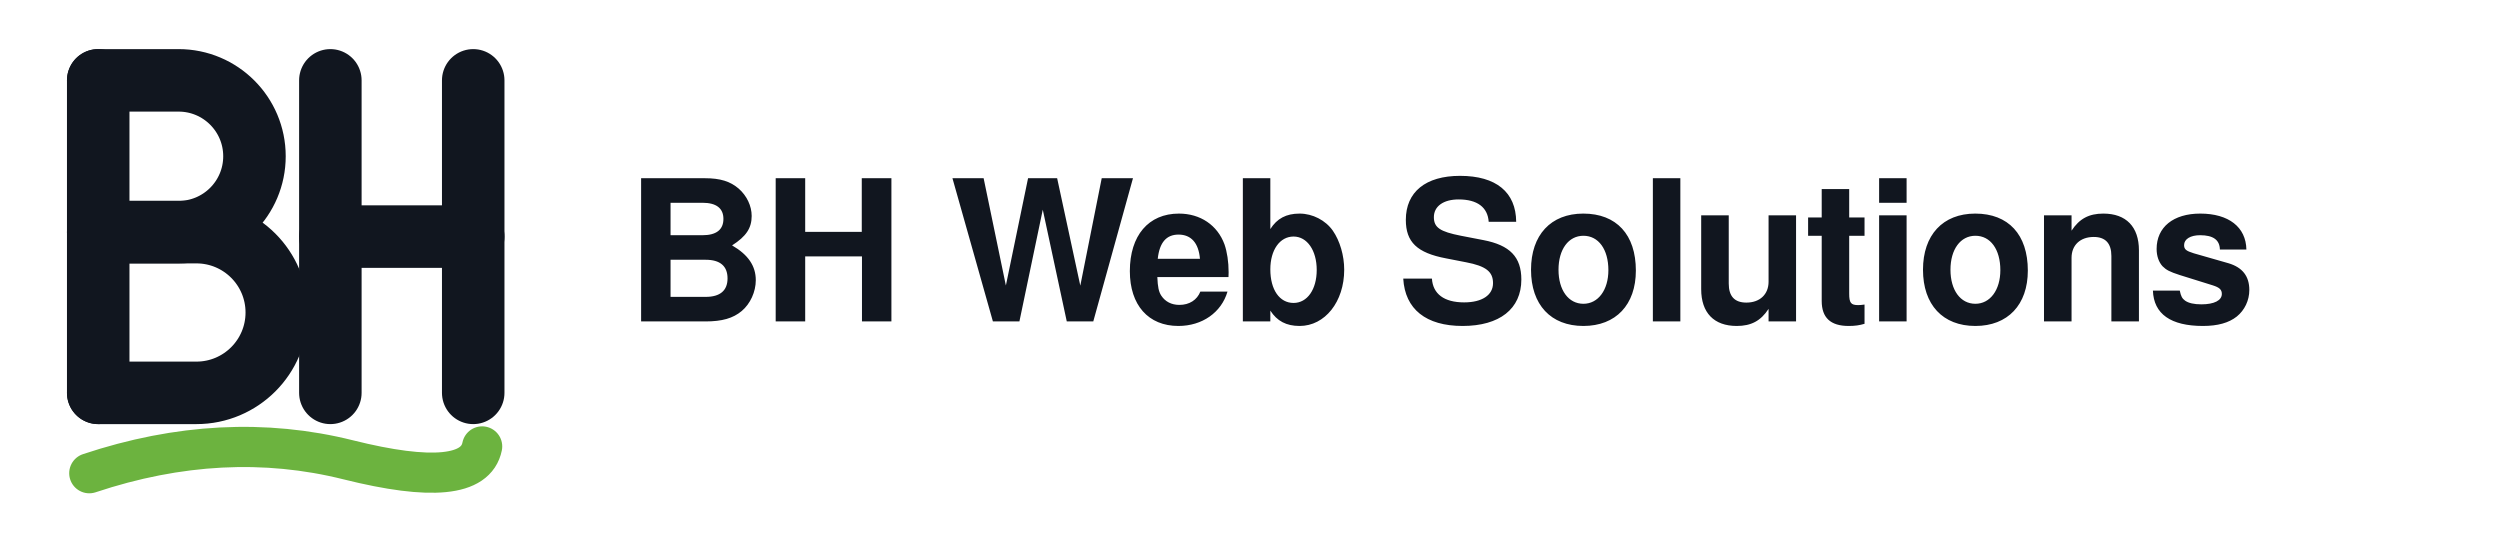
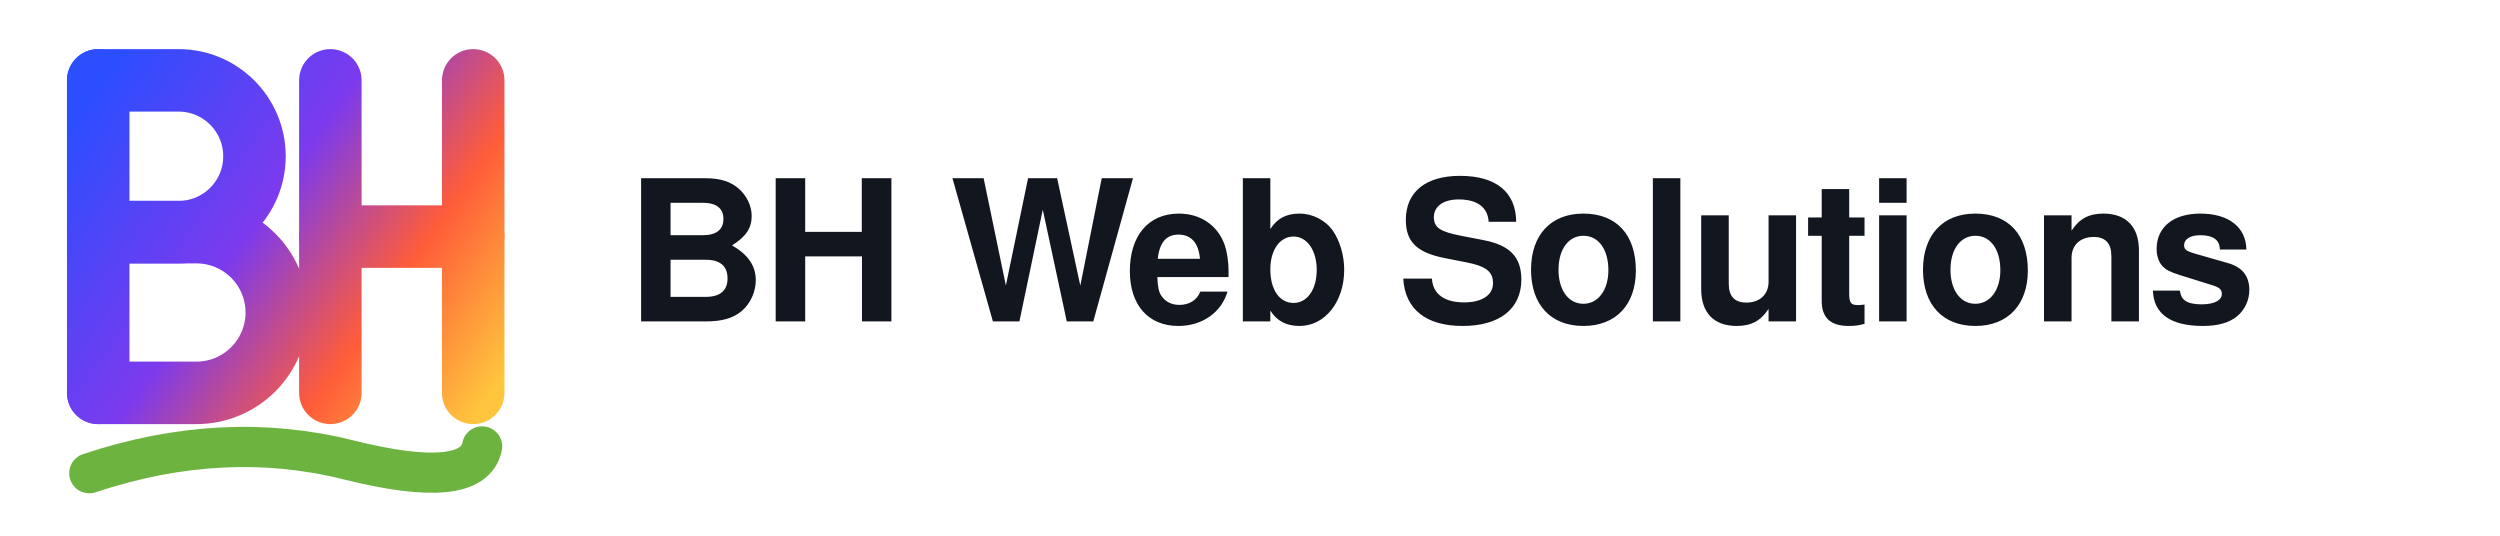
<svg xmlns="http://www.w3.org/2000/svg" viewBox="0 0 560 120">
-   <g fill="none" stroke="#11161f" stroke-width="14" stroke-linecap="round" stroke-linejoin="round">
+   <defs>
+     <linearGradient id="bhg" gradientUnits="userSpaceOnUse" x1="18" y1="24" x2="110" y2="88">
+       <stop offset="0" stop-color="#2b4eff" />
+       <stop offset=".42" stop-color="#7c3aed" />
+       <stop offset=".72" stop-color="#ff5c39" />
+       <stop offset="1" stop-color="#ffc53d" />
+     </linearGradient>
+   </defs>
+   <g fill="none" stroke="url(#bhg)" stroke-width="14" stroke-linecap="round" stroke-linejoin="round">
    <path d="M22 18 V88" />
    <path d="M22 18 H40 a17 17 0 0 1 0 34 H22" />
    <path d="M22 52 H44 a18 18 0 0 1 0 36 H22" />
    <path d="M74 18 V88" />
    <path d="M106 18 V88" />
    <path d="M74 53 H106" />
  </g>
  <path d="M20 106 Q 50 96 78 103 T 108 100" fill="none" stroke="#6cb33f" stroke-width="9" stroke-linecap="round" />
  <text x="140" y="72" font-family="Helvetica Neue, Helvetica, Arial, sans-serif" font-size="44" font-weight="700" letter-spacing="-1" fill="#11161f">BH Web Solutions</text>
</svg>
